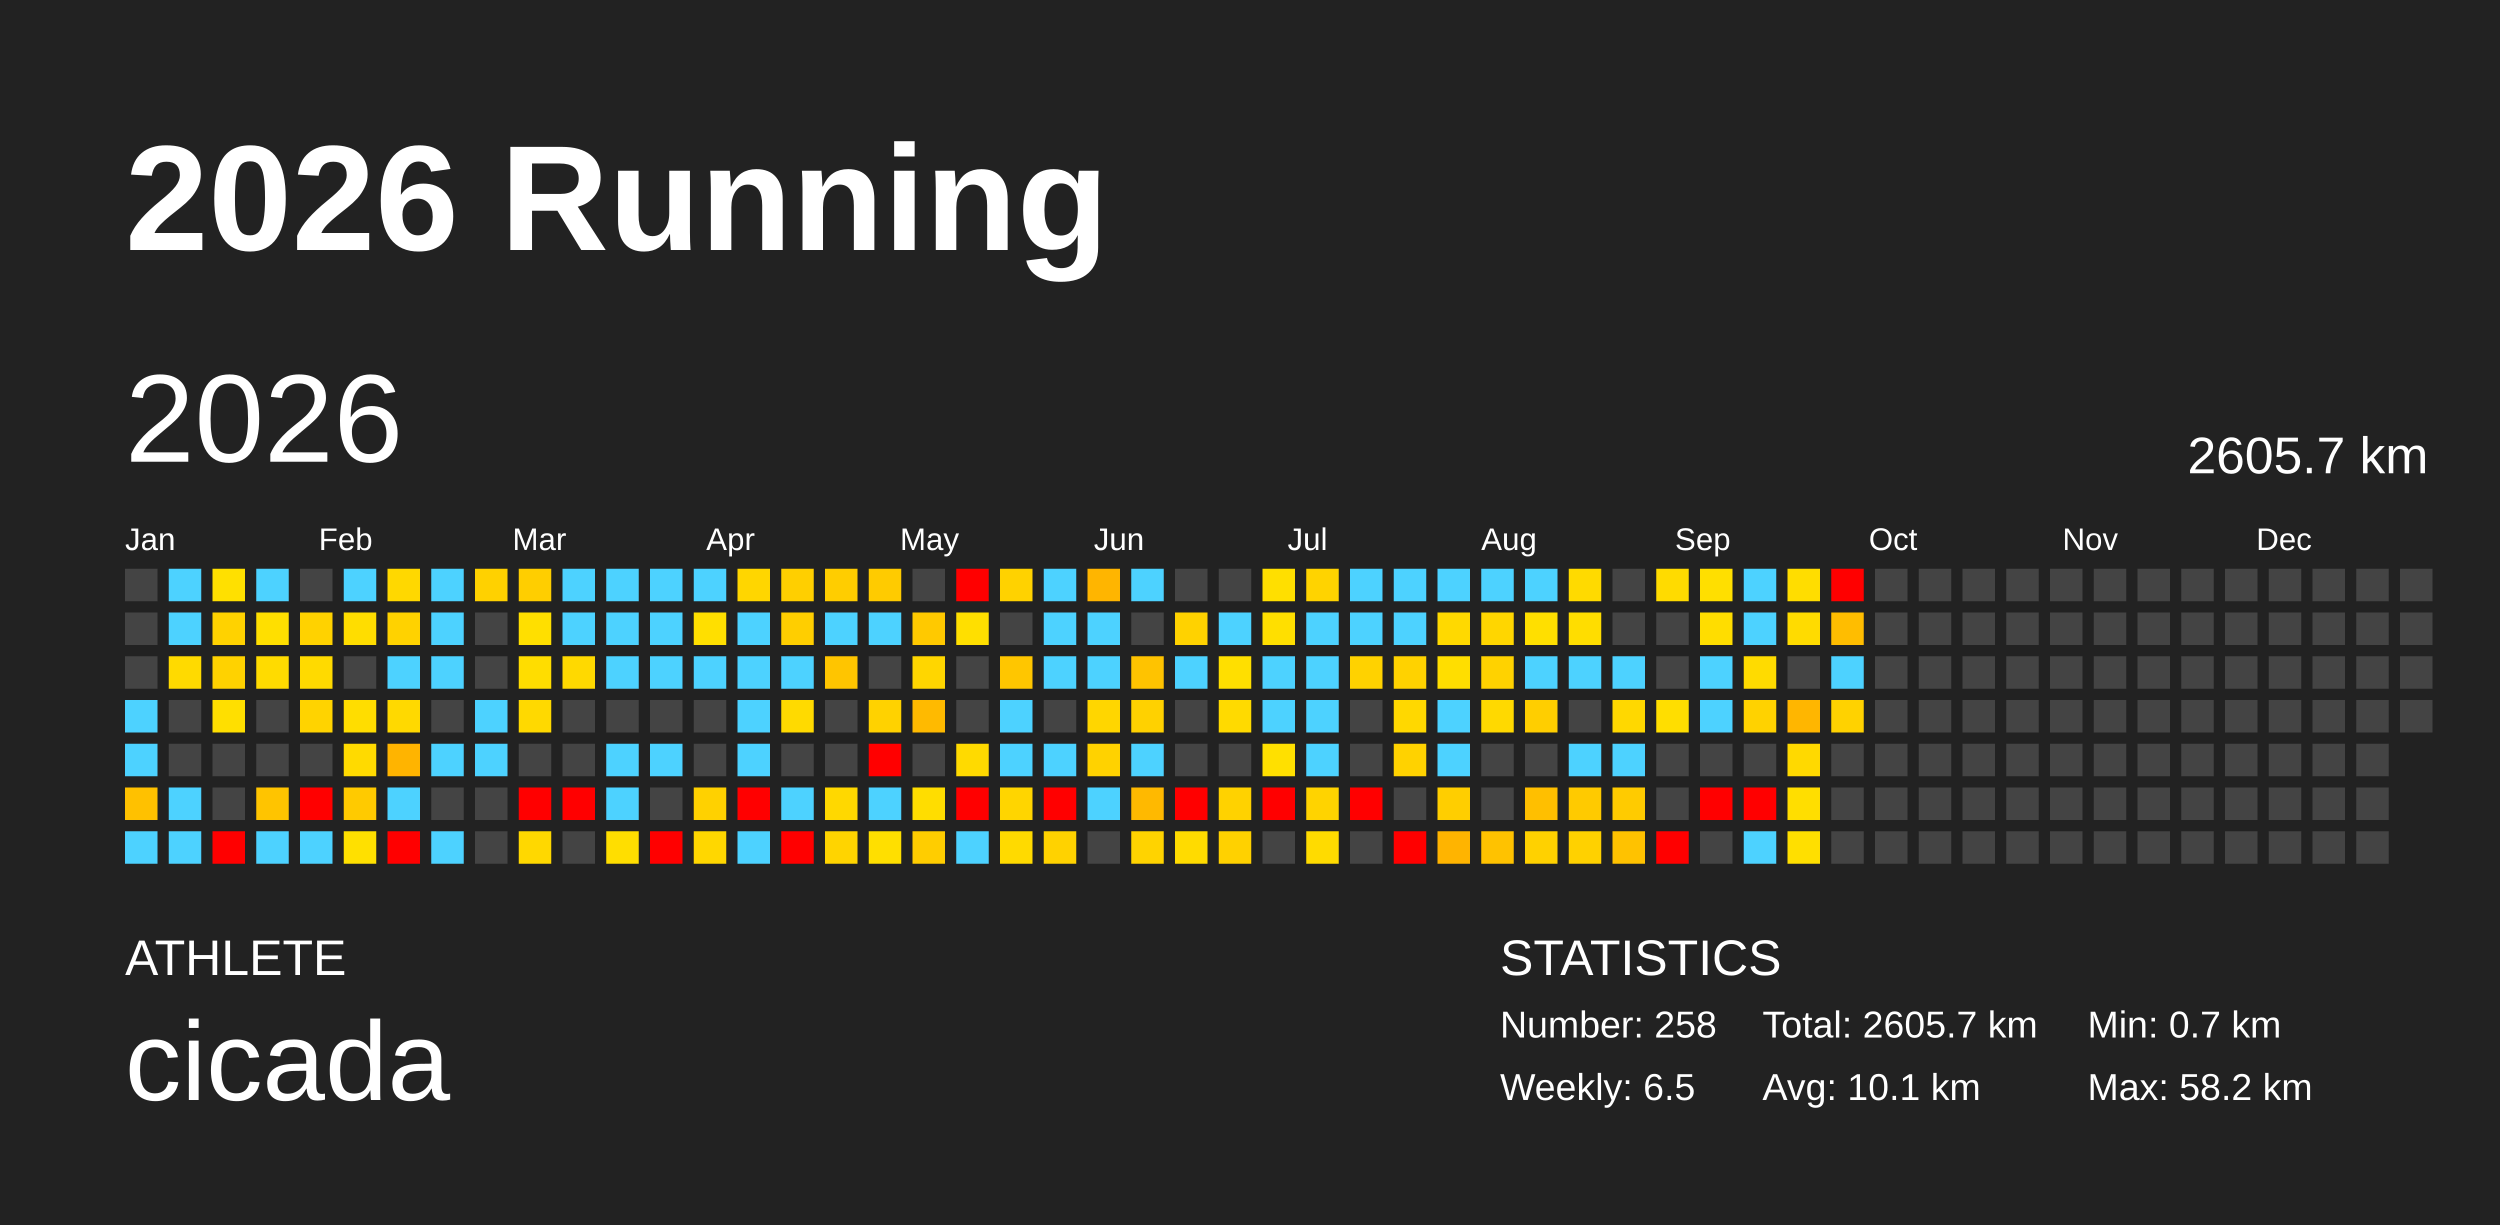
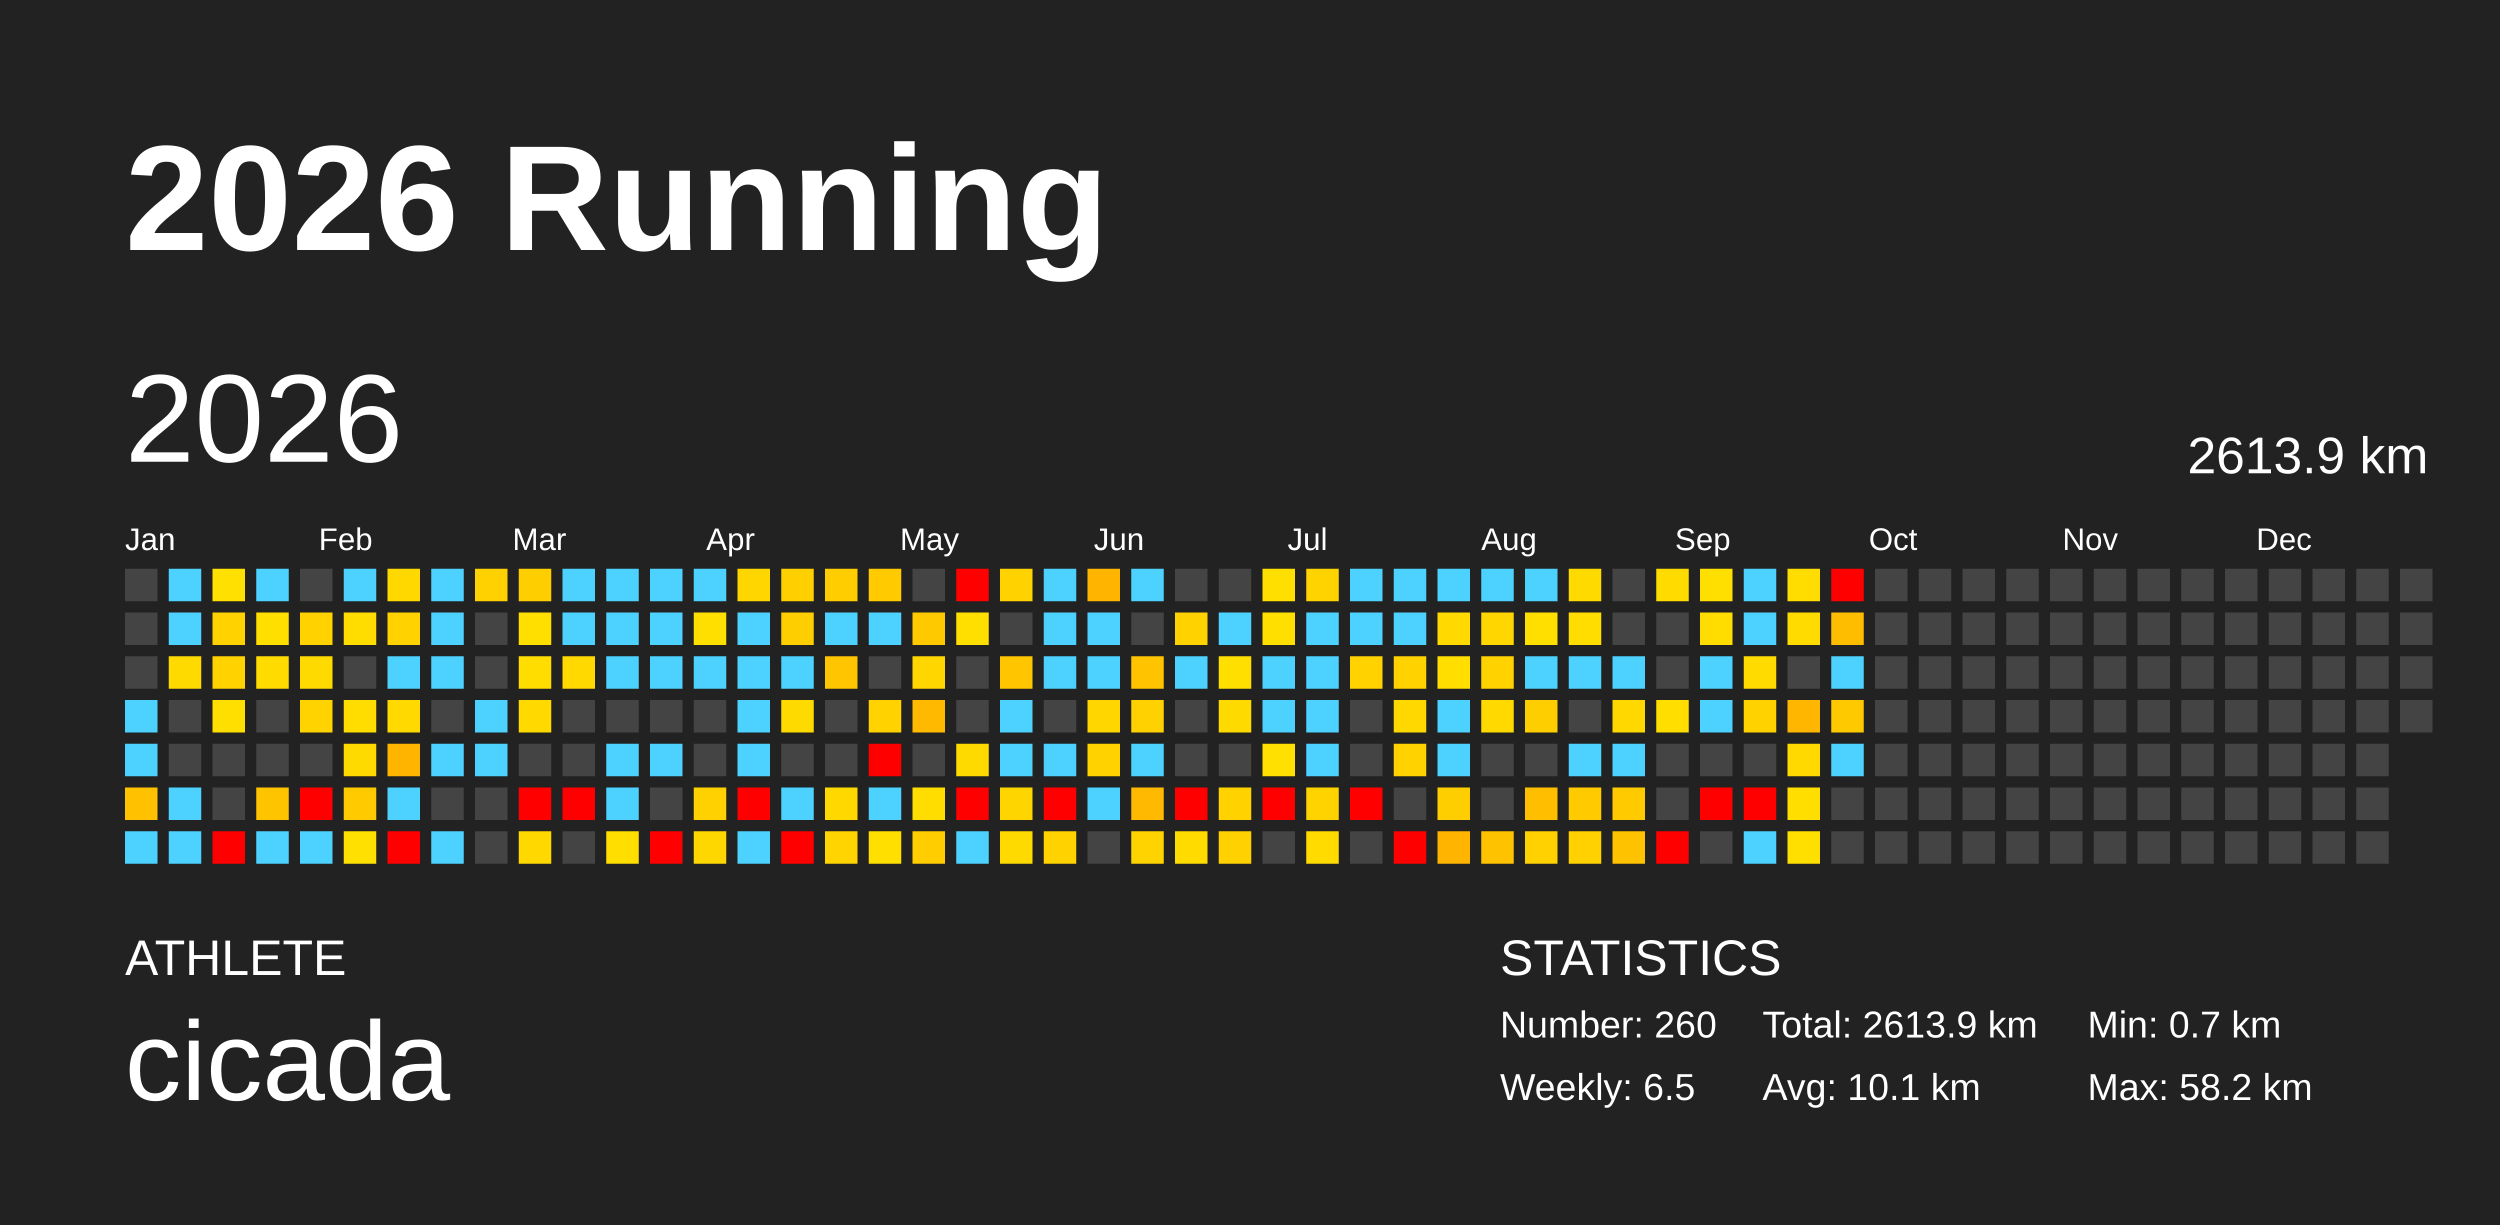
<svg xmlns="http://www.w3.org/2000/svg" baseProfile="full" height="98mm" version="1.1" viewBox="0,0,200,98" width="200mm">
  <defs />
  <rect fill="#222222" height="98" width="200" x="0" y="0" />
  <text fill="#FFFFFF" style="font-size:12px; font-family:Arial; font-weight:bold;" x="10" y="20">2026 Running</text>
  <text fill="#FFFFFF" style="font-size:4px; font-family:Arial" x="10" y="78">ATHLETE</text>
  <text fill="#FFFFFF" style="font-size:9px; font-family:Arial" x="10" y="88">cicada</text>
  <text fill="#FFFFFF" style="font-size:4px; font-family:Arial" x="120" y="78">STATISTICS</text>
-   <text fill="#FFFFFF" style="font-size:3px; font-family:Arial" x="120" y="83">Number: 258</text>
+   <text fill="#FFFFFF" style="font-size:3px; font-family:Arial" x="120" y="83">Number: 260</text>
  <text fill="#FFFFFF" style="font-size:3px; font-family:Arial" x="120" y="88">Weekly: 6.5</text>
-   <text fill="#FFFFFF" style="font-size:3px; font-family:Arial" x="141" y="83">Total: 2605.7 km</text>
+   <text fill="#FFFFFF" style="font-size:3px; font-family:Arial" x="141" y="83">Total: 2613.9 km</text>
  <text fill="#FFFFFF" style="font-size:3px; font-family:Arial" x="141" y="88">Avg: 10.1 km</text>
  <text fill="#FFFFFF" style="font-size:3px; font-family:Arial" x="167" y="83">Min: 0.7 km</text>
  <text fill="#FFFFFF" style="font-size:3px; font-family:Arial" x="167" y="88">Max: 58.2 km</text>
  <text dominant-baseline="hanging" fill="#FFFFFF" style="font-size:10.0px; font-family:Arial;" x="10" y="30">2026</text>
-   <text dominant-baseline="hanging" fill="#FFFFFF" style="font-size:4.125px; font-family:Arial;" x="175" y="35">2605.7 km</text>
+   <text dominant-baseline="hanging" fill="#FFFFFF" style="font-size:4.125px; font-family:Arial;" x="175" y="35">2613.9 km</text>
  <text fill="#FFFFFF" style="font-size:2.5px; font-family:Arial" x="10.0" y="44">Jan</text>
  <text fill="#FFFFFF" style="font-size:2.5px; font-family:Arial" x="25.5" y="44">Feb</text>
  <text fill="#FFFFFF" style="font-size:2.5px; font-family:Arial" x="41.0" y="44">Mar</text>
  <text fill="#FFFFFF" style="font-size:2.5px; font-family:Arial" x="56.5" y="44">Apr</text>
  <text fill="#FFFFFF" style="font-size:2.5px; font-family:Arial" x="72.0" y="44">May</text>
  <text fill="#FFFFFF" style="font-size:2.5px; font-family:Arial" x="87.5" y="44">Jun</text>
  <text fill="#FFFFFF" style="font-size:2.5px; font-family:Arial" x="103.0" y="44">Jul</text>
  <text fill="#FFFFFF" style="font-size:2.5px; font-family:Arial" x="118.5" y="44">Aug</text>
  <text fill="#FFFFFF" style="font-size:2.5px; font-family:Arial" x="134.0" y="44">Sep</text>
  <text fill="#FFFFFF" style="font-size:2.5px; font-family:Arial" x="149.5" y="44">Oct</text>
  <text fill="#FFFFFF" style="font-size:2.5px; font-family:Arial" x="165.0" y="44">Nov</text>
  <text fill="#FFFFFF" style="font-size:2.5px; font-family:Arial" x="180.5" y="44">Dec</text>
  <rect fill="#444444" height="2.6" width="2.6" x="10.0" y="45.5" />
  <rect fill="#444444" height="2.6" width="2.6" x="10.0" y="49.0" />
  <rect fill="#444444" height="2.6" width="2.6" x="10.0" y="52.5" />
  <rect fill="#4dd2ff" height="2.6" width="2.6" x="10.0" y="56.0" />
  <rect fill="#4dd2ff" height="2.6" width="2.6" x="10.0" y="59.5" />
  <rect fill="#ffc100" height="2.6" width="2.6" x="10.0" y="63.0" />
  <rect fill="#4dd2ff" height="2.6" width="2.6" x="10.0" y="66.5" />
  <rect fill="#4dd2ff" height="2.6" width="2.6" x="13.5" y="45.5" />
  <rect fill="#4dd2ff" height="2.6" width="2.6" x="13.5" y="49.0" />
  <rect fill="#ffda00" height="2.6" width="2.6" x="13.5" y="52.5" />
  <rect fill="#444444" height="2.6" width="2.6" x="13.5" y="56.0" />
  <rect fill="#444444" height="2.6" width="2.6" x="13.5" y="59.5" />
  <rect fill="#4dd2ff" height="2.6" width="2.6" x="13.5" y="63.0" />
  <rect fill="#4dd2ff" height="2.6" width="2.6" x="13.5" y="66.5" />
  <rect fill="#ffe000" height="2.6" width="2.6" x="17.0" y="45.5" />
  <rect fill="#ffd200" height="2.6" width="2.6" x="17.0" y="49.0" />
  <rect fill="#ffd200" height="2.6" width="2.6" x="17.0" y="52.5" />
  <rect fill="#ffdf00" height="2.6" width="2.6" x="17.0" y="56.0" />
  <rect fill="#444444" height="2.6" width="2.6" x="17.0" y="59.5" />
  <rect fill="#444444" height="2.6" width="2.6" x="17.0" y="63.0" />
  <rect fill="red" height="2.6" width="2.6" x="17.0" y="66.5" />
  <rect fill="#4dd2ff" height="2.6" width="2.6" x="20.5" y="45.5" />
  <rect fill="#ffdf00" height="2.6" width="2.6" x="20.5" y="49.0" />
  <rect fill="#ffdb00" height="2.6" width="2.6" x="20.5" y="52.5" />
  <rect fill="#444444" height="2.6" width="2.6" x="20.5" y="56.0" />
  <rect fill="#444444" height="2.6" width="2.6" x="20.5" y="59.5" />
  <rect fill="#ffc400" height="2.6" width="2.6" x="20.5" y="63.0" />
  <rect fill="#4dd2ff" height="2.6" width="2.6" x="20.5" y="66.5" />
  <rect fill="#444444" height="2.6" width="2.6" x="24.0" y="45.5" />
  <rect fill="#ffd200" height="2.6" width="2.6" x="24.0" y="49.0" />
  <rect fill="#ffda00" height="2.6" width="2.6" x="24.0" y="52.5" />
  <rect fill="#ffd300" height="2.6" width="2.6" x="24.0" y="56.0" />
  <rect fill="#444444" height="2.6" width="2.6" x="24.0" y="59.5" />
  <rect fill="red" height="2.6" width="2.6" x="24.0" y="63.0" />
  <rect fill="#4dd2ff" height="2.6" width="2.6" x="24.0" y="66.5" />
  <rect fill="#4dd2ff" height="2.6" width="2.6" x="27.5" y="45.5" />
  <rect fill="#ffdd00" height="2.6" width="2.6" x="27.5" y="49.0" />
  <rect fill="#444444" height="2.6" width="2.6" x="27.5" y="52.5" />
  <rect fill="#ffdd00" height="2.6" width="2.6" x="27.5" y="56.0" />
  <rect fill="#ffda00" height="2.6" width="2.6" x="27.5" y="59.5" />
  <rect fill="#ffca00" height="2.6" width="2.6" x="27.5" y="63.0" />
  <rect fill="#ffe000" height="2.6" width="2.6" x="27.5" y="66.5" />
  <rect fill="#ffd800" height="2.6" width="2.6" x="31.0" y="45.5" />
  <rect fill="#ffd200" height="2.6" width="2.6" x="31.0" y="49.0" />
  <rect fill="#4dd2ff" height="2.6" width="2.6" x="31.0" y="52.5" />
  <rect fill="#ffd900" height="2.6" width="2.6" x="31.0" y="56.0" />
  <rect fill="#ffb400" height="2.6" width="2.6" x="31.0" y="59.5" />
  <rect fill="#4dd2ff" height="2.6" width="2.6" x="31.0" y="63.0" />
  <rect fill="red" height="2.6" width="2.6" x="31.0" y="66.5" />
  <rect fill="#4dd2ff" height="2.6" width="2.6" x="34.5" y="45.5" />
  <rect fill="#4dd2ff" height="2.6" width="2.6" x="34.5" y="49.0" />
  <rect fill="#4dd2ff" height="2.6" width="2.6" x="34.5" y="52.5" />
  <rect fill="#444444" height="2.6" width="2.6" x="34.5" y="56.0" />
  <rect fill="#4dd2ff" height="2.6" width="2.6" x="34.5" y="59.5" />
  <rect fill="#444444" height="2.6" width="2.6" x="34.5" y="63.0" />
  <rect fill="#4dd2ff" height="2.6" width="2.6" x="34.5" y="66.5" />
  <rect fill="#ffd100" height="2.6" width="2.6" x="38.0" y="45.5" />
  <rect fill="#444444" height="2.6" width="2.6" x="38.0" y="49.0" />
  <rect fill="#444444" height="2.6" width="2.6" x="38.0" y="52.5" />
  <rect fill="#4dd2ff" height="2.6" width="2.6" x="38.0" y="56.0" />
  <rect fill="#4dd2ff" height="2.6" width="2.6" x="38.0" y="59.5" />
  <rect fill="#444444" height="2.6" width="2.6" x="38.0" y="63.0" />
  <rect fill="#444444" height="2.6" width="2.6" x="38.0" y="66.5" />
  <rect fill="#ffce00" height="2.6" width="2.6" x="41.5" y="45.5" />
  <rect fill="#ffdf00" height="2.6" width="2.6" x="41.5" y="49.0" />
  <rect fill="#ffdd00" height="2.6" width="2.6" x="41.5" y="52.5" />
  <rect fill="#ffd900" height="2.6" width="2.6" x="41.5" y="56.0" />
  <rect fill="#444444" height="2.6" width="2.6" x="41.5" y="59.5" />
  <rect fill="red" height="2.6" width="2.6" x="41.5" y="63.0" />
  <rect fill="#ffd800" height="2.6" width="2.6" x="41.5" y="66.5" />
  <rect fill="#4dd2ff" height="2.6" width="2.6" x="45.0" y="45.5" />
  <rect fill="#4dd2ff" height="2.6" width="2.6" x="45.0" y="49.0" />
  <rect fill="#ffd900" height="2.6" width="2.6" x="45.0" y="52.5" />
  <rect fill="#444444" height="2.6" width="2.6" x="45.0" y="56.0" />
  <rect fill="#444444" height="2.6" width="2.6" x="45.0" y="59.5" />
  <rect fill="red" height="2.6" width="2.6" x="45.0" y="63.0" />
  <rect fill="#444444" height="2.6" width="2.6" x="45.0" y="66.5" />
  <rect fill="#4dd2ff" height="2.6" width="2.6" x="48.5" y="45.5" />
  <rect fill="#4dd2ff" height="2.6" width="2.6" x="48.5" y="49.0" />
  <rect fill="#4dd2ff" height="2.6" width="2.6" x="48.5" y="52.5" />
  <rect fill="#444444" height="2.6" width="2.6" x="48.5" y="56.0" />
  <rect fill="#4dd2ff" height="2.6" width="2.6" x="48.5" y="59.5" />
  <rect fill="#4dd2ff" height="2.6" width="2.6" x="48.5" y="63.0" />
  <rect fill="#ffde00" height="2.6" width="2.6" x="48.5" y="66.5" />
  <rect fill="#4dd2ff" height="2.6" width="2.6" x="52.0" y="45.5" />
  <rect fill="#4dd2ff" height="2.6" width="2.6" x="52.0" y="49.0" />
  <rect fill="#4dd2ff" height="2.6" width="2.6" x="52.0" y="52.5" />
  <rect fill="#444444" height="2.6" width="2.6" x="52.0" y="56.0" />
  <rect fill="#4dd2ff" height="2.6" width="2.6" x="52.0" y="59.5" />
  <rect fill="#444444" height="2.6" width="2.6" x="52.0" y="63.0" />
  <rect fill="red" height="2.6" width="2.6" x="52.0" y="66.5" />
  <rect fill="#4dd2ff" height="2.6" width="2.6" x="55.5" y="45.5" />
  <rect fill="#ffdf00" height="2.6" width="2.6" x="55.5" y="49.0" />
  <rect fill="#4dd2ff" height="2.6" width="2.6" x="55.5" y="52.5" />
  <rect fill="#444444" height="2.6" width="2.6" x="55.5" y="56.0" />
  <rect fill="#444444" height="2.6" width="2.6" x="55.5" y="59.5" />
  <rect fill="#ffd100" height="2.6" width="2.6" x="55.5" y="63.0" />
  <rect fill="#ffd700" height="2.6" width="2.6" x="55.5" y="66.5" />
  <rect fill="#ffd600" height="2.6" width="2.6" x="59.0" y="45.5" />
  <rect fill="#4dd2ff" height="2.6" width="2.6" x="59.0" y="49.0" />
  <rect fill="#4dd2ff" height="2.6" width="2.6" x="59.0" y="52.5" />
  <rect fill="#4dd2ff" height="2.6" width="2.6" x="59.0" y="56.0" />
  <rect fill="#4dd2ff" height="2.6" width="2.6" x="59.0" y="59.5" />
  <rect fill="red" height="2.6" width="2.6" x="59.0" y="63.0" />
  <rect fill="#4dd2ff" height="2.6" width="2.6" x="59.0" y="66.5" />
  <rect fill="#ffcf00" height="2.6" width="2.6" x="62.5" y="45.5" />
  <rect fill="#ffce00" height="2.6" width="2.6" x="62.5" y="49.0" />
  <rect fill="#4dd2ff" height="2.6" width="2.6" x="62.5" y="52.5" />
  <rect fill="#ffda00" height="2.6" width="2.6" x="62.5" y="56.0" />
  <rect fill="#444444" height="2.6" width="2.6" x="62.5" y="59.5" />
  <rect fill="#4dd2ff" height="2.6" width="2.6" x="62.5" y="63.0" />
  <rect fill="red" height="2.6" width="2.6" x="62.5" y="66.5" />
  <rect fill="#ffcd00" height="2.6" width="2.6" x="66.0" y="45.5" />
  <rect fill="#4dd2ff" height="2.6" width="2.6" x="66.0" y="49.0" />
  <rect fill="#ffc500" height="2.6" width="2.6" x="66.0" y="52.5" />
  <rect fill="#444444" height="2.6" width="2.6" x="66.0" y="56.0" />
  <rect fill="#444444" height="2.6" width="2.6" x="66.0" y="59.5" />
  <rect fill="#ffd800" height="2.6" width="2.6" x="66.0" y="63.0" />
  <rect fill="#ffd400" height="2.6" width="2.6" x="66.0" y="66.5" />
  <rect fill="#ffcb00" height="2.6" width="2.6" x="69.5" y="45.5" />
  <rect fill="#4dd2ff" height="2.6" width="2.6" x="69.5" y="49.0" />
  <rect fill="#444444" height="2.6" width="2.6" x="69.5" y="52.5" />
  <rect fill="#ffd200" height="2.6" width="2.6" x="69.5" y="56.0" />
  <rect fill="red" height="2.6" width="2.6" x="69.5" y="59.5" />
  <rect fill="#4dd2ff" height="2.6" width="2.6" x="69.5" y="63.0" />
  <rect fill="#ffdf00" height="2.6" width="2.6" x="69.5" y="66.5" />
  <rect fill="#444444" height="2.6" width="2.6" x="73.0" y="45.5" />
  <rect fill="#ffc900" height="2.6" width="2.6" x="73.0" y="49.0" />
  <rect fill="#ffd600" height="2.6" width="2.6" x="73.0" y="52.5" />
  <rect fill="#ffba00" height="2.6" width="2.6" x="73.0" y="56.0" />
  <rect fill="#444444" height="2.6" width="2.6" x="73.0" y="59.5" />
  <rect fill="#ffdd00" height="2.6" width="2.6" x="73.0" y="63.0" />
  <rect fill="#ffcd00" height="2.6" width="2.6" x="73.0" y="66.5" />
  <rect fill="red" height="2.6" width="2.6" x="76.5" y="45.5" />
  <rect fill="#ffdf00" height="2.6" width="2.6" x="76.5" y="49.0" />
  <rect fill="#444444" height="2.6" width="2.6" x="76.5" y="52.5" />
  <rect fill="#444444" height="2.6" width="2.6" x="76.5" y="56.0" />
  <rect fill="#ffda00" height="2.6" width="2.6" x="76.5" y="59.5" />
  <rect fill="red" height="2.6" width="2.6" x="76.5" y="63.0" />
  <rect fill="#4dd2ff" height="2.6" width="2.6" x="76.5" y="66.5" />
  <rect fill="#ffd200" height="2.6" width="2.6" x="80.0" y="45.5" />
  <rect fill="#444444" height="2.6" width="2.6" x="80.0" y="49.0" />
  <rect fill="#ffc600" height="2.6" width="2.6" x="80.0" y="52.5" />
  <rect fill="#4dd2ff" height="2.6" width="2.6" x="80.0" y="56.0" />
  <rect fill="#4dd2ff" height="2.6" width="2.6" x="80.0" y="59.5" />
  <rect fill="#ffd500" height="2.6" width="2.6" x="80.0" y="63.0" />
  <rect fill="#ffda00" height="2.6" width="2.6" x="80.0" y="66.5" />
  <rect fill="#4dd2ff" height="2.6" width="2.6" x="83.5" y="45.5" />
  <rect fill="#4dd2ff" height="2.6" width="2.6" x="83.5" y="49.0" />
  <rect fill="#4dd2ff" height="2.6" width="2.6" x="83.5" y="52.5" />
  <rect fill="#444444" height="2.6" width="2.6" x="83.5" y="56.0" />
  <rect fill="#4dd2ff" height="2.6" width="2.6" x="83.5" y="59.5" />
  <rect fill="red" height="2.6" width="2.6" x="83.5" y="63.0" />
  <rect fill="#ffd200" height="2.6" width="2.6" x="83.5" y="66.5" />
  <rect fill="#ffb500" height="2.6" width="2.6" x="87.0" y="45.5" />
  <rect fill="#4dd2ff" height="2.6" width="2.6" x="87.0" y="49.0" />
  <rect fill="#4dd2ff" height="2.6" width="2.6" x="87.0" y="52.5" />
  <rect fill="#ffd600" height="2.6" width="2.6" x="87.0" y="56.0" />
  <rect fill="#ffd200" height="2.6" width="2.6" x="87.0" y="59.5" />
  <rect fill="#4dd2ff" height="2.6" width="2.6" x="87.0" y="63.0" />
  <rect fill="#444444" height="2.6" width="2.6" x="87.0" y="66.5" />
  <rect fill="#4dd2ff" height="2.6" width="2.6" x="90.5" y="45.5" />
  <rect fill="#444444" height="2.6" width="2.6" x="90.5" y="49.0" />
  <rect fill="#ffc300" height="2.6" width="2.6" x="90.5" y="52.5" />
  <rect fill="#ffd100" height="2.6" width="2.6" x="90.5" y="56.0" />
  <rect fill="#4dd2ff" height="2.6" width="2.6" x="90.5" y="59.5" />
  <rect fill="#ffb900" height="2.6" width="2.6" x="90.5" y="63.0" />
  <rect fill="#ffd300" height="2.6" width="2.6" x="90.5" y="66.5" />
  <rect fill="#444444" height="2.6" width="2.6" x="94.0" y="45.5" />
  <rect fill="#ffd200" height="2.6" width="2.6" x="94.0" y="49.0" />
  <rect fill="#4dd2ff" height="2.6" width="2.6" x="94.0" y="52.5" />
  <rect fill="#444444" height="2.6" width="2.6" x="94.0" y="56.0" />
  <rect fill="#444444" height="2.6" width="2.6" x="94.0" y="59.5" />
  <rect fill="red" height="2.6" width="2.6" x="94.0" y="63.0" />
  <rect fill="#ffdb00" height="2.6" width="2.6" x="94.0" y="66.5" />
  <rect fill="#444444" height="2.6" width="2.6" x="97.5" y="45.5" />
  <rect fill="#4dd2ff" height="2.6" width="2.6" x="97.5" y="49.0" />
  <rect fill="#ffdf00" height="2.6" width="2.6" x="97.5" y="52.5" />
  <rect fill="#ffda00" height="2.6" width="2.6" x="97.5" y="56.0" />
  <rect fill="#444444" height="2.6" width="2.6" x="97.5" y="59.5" />
  <rect fill="#ffd200" height="2.6" width="2.6" x="97.5" y="63.0" />
  <rect fill="#ffd100" height="2.6" width="2.6" x="97.5" y="66.5" />
  <rect fill="#ffdf00" height="2.6" width="2.6" x="101.0" y="45.5" />
  <rect fill="#ffdf00" height="2.6" width="2.6" x="101.0" y="49.0" />
  <rect fill="#4dd2ff" height="2.6" width="2.6" x="101.0" y="52.5" />
  <rect fill="#4dd2ff" height="2.6" width="2.6" x="101.0" y="56.0" />
  <rect fill="#ffe000" height="2.6" width="2.6" x="101.0" y="59.5" />
  <rect fill="red" height="2.6" width="2.6" x="101.0" y="63.0" />
  <rect fill="#444444" height="2.6" width="2.6" x="101.0" y="66.5" />
  <rect fill="#ffd300" height="2.6" width="2.6" x="104.5" y="45.5" />
  <rect fill="#4dd2ff" height="2.6" width="2.6" x="104.5" y="49.0" />
  <rect fill="#4dd2ff" height="2.6" width="2.6" x="104.5" y="52.5" />
  <rect fill="#4dd2ff" height="2.6" width="2.6" x="104.5" y="56.0" />
  <rect fill="#4dd2ff" height="2.6" width="2.6" x="104.5" y="59.5" />
  <rect fill="#ffd300" height="2.6" width="2.6" x="104.5" y="63.0" />
  <rect fill="#ffdb00" height="2.6" width="2.6" x="104.5" y="66.5" />
  <rect fill="#4dd2ff" height="2.6" width="2.6" x="108.0" y="45.5" />
  <rect fill="#4dd2ff" height="2.6" width="2.6" x="108.0" y="49.0" />
  <rect fill="#ffd200" height="2.6" width="2.6" x="108.0" y="52.5" />
  <rect fill="#444444" height="2.6" width="2.6" x="108.0" y="56.0" />
  <rect fill="#444444" height="2.6" width="2.6" x="108.0" y="59.5" />
  <rect fill="red" height="2.6" width="2.6" x="108.0" y="63.0" />
  <rect fill="#444444" height="2.6" width="2.6" x="108.0" y="66.5" />
  <rect fill="#4dd2ff" height="2.6" width="2.6" x="111.5" y="45.5" />
  <rect fill="#4dd2ff" height="2.6" width="2.6" x="111.5" y="49.0" />
  <rect fill="#ffd200" height="2.6" width="2.6" x="111.5" y="52.5" />
  <rect fill="#ffd800" height="2.6" width="2.6" x="111.5" y="56.0" />
  <rect fill="#ffd200" height="2.6" width="2.6" x="111.5" y="59.5" />
  <rect fill="#444444" height="2.6" width="2.6" x="111.5" y="63.0" />
  <rect fill="red" height="2.6" width="2.6" x="111.5" y="66.5" />
  <rect fill="#4dd2ff" height="2.6" width="2.6" x="115.0" y="45.5" />
  <rect fill="#ffd900" height="2.6" width="2.6" x="115.0" y="49.0" />
  <rect fill="#ffde00" height="2.6" width="2.6" x="115.0" y="52.5" />
  <rect fill="#4dd2ff" height="2.6" width="2.6" x="115.0" y="56.0" />
  <rect fill="#4dd2ff" height="2.6" width="2.6" x="115.0" y="59.5" />
  <rect fill="#ffce00" height="2.6" width="2.6" x="115.0" y="63.0" />
  <rect fill="#ffb400" height="2.6" width="2.6" x="115.0" y="66.5" />
  <rect fill="#4dd2ff" height="2.6" width="2.6" x="118.5" y="45.5" />
  <rect fill="#ffd600" height="2.6" width="2.6" x="118.5" y="49.0" />
  <rect fill="#ffd200" height="2.6" width="2.6" x="118.5" y="52.5" />
  <rect fill="#ffd900" height="2.6" width="2.6" x="118.5" y="56.0" />
  <rect fill="#444444" height="2.6" width="2.6" x="118.5" y="59.5" />
  <rect fill="#444444" height="2.6" width="2.6" x="118.5" y="63.0" />
  <rect fill="#ffc200" height="2.6" width="2.6" x="118.5" y="66.5" />
  <rect fill="#4dd2ff" height="2.6" width="2.6" x="122.0" y="45.5" />
  <rect fill="#ffdf00" height="2.6" width="2.6" x="122.0" y="49.0" />
  <rect fill="#4dd2ff" height="2.6" width="2.6" x="122.0" y="52.5" />
  <rect fill="#ffce00" height="2.6" width="2.6" x="122.0" y="56.0" />
  <rect fill="#444444" height="2.6" width="2.6" x="122.0" y="59.5" />
  <rect fill="#ffbf00" height="2.6" width="2.6" x="122.0" y="63.0" />
  <rect fill="#ffd100" height="2.6" width="2.6" x="122.0" y="66.5" />
  <rect fill="#ffda00" height="2.6" width="2.6" x="125.5" y="45.5" />
  <rect fill="#ffdd00" height="2.6" width="2.6" x="125.5" y="49.0" />
  <rect fill="#4dd2ff" height="2.6" width="2.6" x="125.5" y="52.5" />
  <rect fill="#444444" height="2.6" width="2.6" x="125.5" y="56.0" />
  <rect fill="#4dd2ff" height="2.6" width="2.6" x="125.5" y="59.5" />
  <rect fill="#ffca00" height="2.6" width="2.6" x="125.5" y="63.0" />
  <rect fill="#ffd100" height="2.6" width="2.6" x="125.5" y="66.5" />
  <rect fill="#444444" height="2.6" width="2.6" x="129.0" y="45.5" />
  <rect fill="#444444" height="2.6" width="2.6" x="129.0" y="49.0" />
  <rect fill="#4dd2ff" height="2.6" width="2.6" x="129.0" y="52.5" />
  <rect fill="#ffd800" height="2.6" width="2.6" x="129.0" y="56.0" />
  <rect fill="#4dd2ff" height="2.6" width="2.6" x="129.0" y="59.5" />
  <rect fill="#ffcb00" height="2.6" width="2.6" x="129.0" y="63.0" />
  <rect fill="#ffc200" height="2.6" width="2.6" x="129.0" y="66.5" />
  <rect fill="#ffdb00" height="2.6" width="2.6" x="132.5" y="45.5" />
  <rect fill="#444444" height="2.6" width="2.6" x="132.5" y="49.0" />
  <rect fill="#444444" height="2.6" width="2.6" x="132.5" y="52.5" />
  <rect fill="#ffde00" height="2.6" width="2.6" x="132.5" y="56.0" />
  <rect fill="#444444" height="2.6" width="2.6" x="132.5" y="59.5" />
  <rect fill="#444444" height="2.6" width="2.6" x="132.5" y="63.0" />
  <rect fill="red" height="2.6" width="2.6" x="132.5" y="66.5" />
  <rect fill="#ffdf00" height="2.6" width="2.6" x="136.0" y="45.5" />
  <rect fill="#ffdd00" height="2.6" width="2.6" x="136.0" y="49.0" />
  <rect fill="#4dd2ff" height="2.6" width="2.6" x="136.0" y="52.5" />
  <rect fill="#4dd2ff" height="2.6" width="2.6" x="136.0" y="56.0" />
  <rect fill="#444444" height="2.6" width="2.6" x="136.0" y="59.5" />
  <rect fill="red" height="2.6" width="2.6" x="136.0" y="63.0" />
  <rect fill="#444444" height="2.6" width="2.6" x="136.0" y="66.5" />
  <rect fill="#4dd2ff" height="2.6" width="2.6" x="139.5" y="45.5" />
  <rect fill="#4dd2ff" height="2.6" width="2.6" x="139.5" y="49.0" />
  <rect fill="#ffdb00" height="2.6" width="2.6" x="139.5" y="52.5" />
  <rect fill="#ffd200" height="2.6" width="2.6" x="139.5" y="56.0" />
  <rect fill="#444444" height="2.6" width="2.6" x="139.5" y="59.5" />
  <rect fill="red" height="2.6" width="2.6" x="139.5" y="63.0" />
  <rect fill="#4dd2ff" height="2.6" width="2.6" x="139.5" y="66.5" />
  <rect fill="#ffdd00" height="2.6" width="2.6" x="143.0" y="45.5" />
  <rect fill="#ffdb00" height="2.6" width="2.6" x="143.0" y="49.0" />
  <rect fill="#444444" height="2.6" width="2.6" x="143.0" y="52.5" />
  <rect fill="#ffb600" height="2.6" width="2.6" x="143.0" y="56.0" />
  <rect fill="#ffd900" height="2.6" width="2.6" x="143.0" y="59.5" />
  <rect fill="#ffde00" height="2.6" width="2.6" x="143.0" y="63.0" />
  <rect fill="#ffdf00" height="2.6" width="2.6" x="143.0" y="66.5" />
  <rect fill="red" height="2.6" width="2.6" x="146.5" y="45.5" />
  <rect fill="#ffbd00" height="2.6" width="2.6" x="146.5" y="49.0" />
  <rect fill="#4dd2ff" height="2.6" width="2.6" x="146.5" y="52.5" />
-   <rect fill="#ffd200" height="2.6" width="2.6" x="146.5" y="56.0" />
-   <rect fill="#444444" height="2.6" width="2.6" x="146.5" y="59.5" />
+   <rect fill="#ffc900" height="2.6" width="2.6" x="146.5" y="56.0" />
+   <rect fill="#4dd2ff" height="2.6" width="2.6" x="146.5" y="59.5" />
  <rect fill="#444444" height="2.6" width="2.6" x="146.5" y="63.0" />
  <rect fill="#444444" height="2.6" width="2.6" x="146.5" y="66.5" />
  <rect fill="#444444" height="2.6" width="2.6" x="150.0" y="45.5" />
  <rect fill="#444444" height="2.6" width="2.6" x="150.0" y="49.0" />
  <rect fill="#444444" height="2.6" width="2.6" x="150.0" y="52.5" />
  <rect fill="#444444" height="2.6" width="2.6" x="150.0" y="56.0" />
  <rect fill="#444444" height="2.6" width="2.6" x="150.0" y="59.5" />
  <rect fill="#444444" height="2.6" width="2.6" x="150.0" y="63.0" />
  <rect fill="#444444" height="2.6" width="2.6" x="150.0" y="66.5" />
  <rect fill="#444444" height="2.6" width="2.6" x="153.5" y="45.5" />
  <rect fill="#444444" height="2.6" width="2.6" x="153.5" y="49.0" />
  <rect fill="#444444" height="2.6" width="2.6" x="153.5" y="52.5" />
  <rect fill="#444444" height="2.6" width="2.6" x="153.5" y="56.0" />
  <rect fill="#444444" height="2.6" width="2.6" x="153.5" y="59.5" />
  <rect fill="#444444" height="2.6" width="2.6" x="153.5" y="63.0" />
  <rect fill="#444444" height="2.6" width="2.6" x="153.5" y="66.5" />
  <rect fill="#444444" height="2.6" width="2.6" x="157.0" y="45.5" />
  <rect fill="#444444" height="2.6" width="2.6" x="157.0" y="49.0" />
  <rect fill="#444444" height="2.6" width="2.6" x="157.0" y="52.5" />
  <rect fill="#444444" height="2.6" width="2.6" x="157.0" y="56.0" />
  <rect fill="#444444" height="2.6" width="2.6" x="157.0" y="59.5" />
  <rect fill="#444444" height="2.6" width="2.6" x="157.0" y="63.0" />
  <rect fill="#444444" height="2.6" width="2.6" x="157.0" y="66.5" />
  <rect fill="#444444" height="2.6" width="2.6" x="160.5" y="45.5" />
  <rect fill="#444444" height="2.6" width="2.6" x="160.5" y="49.0" />
  <rect fill="#444444" height="2.6" width="2.6" x="160.5" y="52.5" />
  <rect fill="#444444" height="2.6" width="2.6" x="160.5" y="56.0" />
  <rect fill="#444444" height="2.6" width="2.6" x="160.5" y="59.5" />
  <rect fill="#444444" height="2.6" width="2.6" x="160.5" y="63.0" />
  <rect fill="#444444" height="2.6" width="2.6" x="160.5" y="66.5" />
  <rect fill="#444444" height="2.6" width="2.6" x="164.0" y="45.5" />
  <rect fill="#444444" height="2.6" width="2.6" x="164.0" y="49.0" />
  <rect fill="#444444" height="2.6" width="2.6" x="164.0" y="52.5" />
  <rect fill="#444444" height="2.6" width="2.6" x="164.0" y="56.0" />
  <rect fill="#444444" height="2.6" width="2.6" x="164.0" y="59.5" />
  <rect fill="#444444" height="2.6" width="2.6" x="164.0" y="63.0" />
  <rect fill="#444444" height="2.6" width="2.6" x="164.0" y="66.5" />
  <rect fill="#444444" height="2.6" width="2.6" x="167.5" y="45.5" />
  <rect fill="#444444" height="2.6" width="2.6" x="167.5" y="49.0" />
  <rect fill="#444444" height="2.6" width="2.6" x="167.5" y="52.5" />
  <rect fill="#444444" height="2.6" width="2.6" x="167.5" y="56.0" />
  <rect fill="#444444" height="2.6" width="2.6" x="167.5" y="59.5" />
  <rect fill="#444444" height="2.6" width="2.6" x="167.5" y="63.0" />
  <rect fill="#444444" height="2.6" width="2.6" x="167.5" y="66.5" />
  <rect fill="#444444" height="2.6" width="2.6" x="171.0" y="45.5" />
  <rect fill="#444444" height="2.6" width="2.6" x="171.0" y="49.0" />
  <rect fill="#444444" height="2.6" width="2.6" x="171.0" y="52.5" />
  <rect fill="#444444" height="2.6" width="2.6" x="171.0" y="56.0" />
  <rect fill="#444444" height="2.6" width="2.6" x="171.0" y="59.5" />
  <rect fill="#444444" height="2.6" width="2.6" x="171.0" y="63.0" />
  <rect fill="#444444" height="2.6" width="2.6" x="171.0" y="66.5" />
  <rect fill="#444444" height="2.6" width="2.6" x="174.5" y="45.5" />
  <rect fill="#444444" height="2.6" width="2.6" x="174.5" y="49.0" />
  <rect fill="#444444" height="2.6" width="2.6" x="174.5" y="52.5" />
  <rect fill="#444444" height="2.6" width="2.6" x="174.5" y="56.0" />
  <rect fill="#444444" height="2.6" width="2.6" x="174.5" y="59.5" />
  <rect fill="#444444" height="2.6" width="2.6" x="174.5" y="63.0" />
  <rect fill="#444444" height="2.6" width="2.6" x="174.5" y="66.5" />
  <rect fill="#444444" height="2.6" width="2.6" x="178.0" y="45.5" />
  <rect fill="#444444" height="2.6" width="2.6" x="178.0" y="49.0" />
  <rect fill="#444444" height="2.6" width="2.6" x="178.0" y="52.5" />
  <rect fill="#444444" height="2.6" width="2.6" x="178.0" y="56.0" />
  <rect fill="#444444" height="2.6" width="2.6" x="178.0" y="59.5" />
  <rect fill="#444444" height="2.6" width="2.6" x="178.0" y="63.0" />
  <rect fill="#444444" height="2.6" width="2.6" x="178.0" y="66.5" />
  <rect fill="#444444" height="2.6" width="2.6" x="181.5" y="45.5" />
  <rect fill="#444444" height="2.6" width="2.6" x="181.5" y="49.0" />
  <rect fill="#444444" height="2.6" width="2.6" x="181.5" y="52.5" />
  <rect fill="#444444" height="2.6" width="2.6" x="181.5" y="56.0" />
  <rect fill="#444444" height="2.6" width="2.6" x="181.5" y="59.5" />
  <rect fill="#444444" height="2.6" width="2.6" x="181.5" y="63.0" />
  <rect fill="#444444" height="2.6" width="2.6" x="181.5" y="66.5" />
  <rect fill="#444444" height="2.6" width="2.6" x="185.0" y="45.5" />
  <rect fill="#444444" height="2.6" width="2.6" x="185.0" y="49.0" />
  <rect fill="#444444" height="2.6" width="2.6" x="185.0" y="52.5" />
  <rect fill="#444444" height="2.6" width="2.6" x="185.0" y="56.0" />
  <rect fill="#444444" height="2.6" width="2.6" x="185.0" y="59.5" />
  <rect fill="#444444" height="2.6" width="2.6" x="185.0" y="63.0" />
  <rect fill="#444444" height="2.6" width="2.6" x="185.0" y="66.5" />
  <rect fill="#444444" height="2.6" width="2.6" x="188.5" y="45.5" />
  <rect fill="#444444" height="2.6" width="2.6" x="188.5" y="49.0" />
  <rect fill="#444444" height="2.6" width="2.6" x="188.5" y="52.5" />
  <rect fill="#444444" height="2.6" width="2.6" x="188.5" y="56.0" />
  <rect fill="#444444" height="2.6" width="2.6" x="188.5" y="59.5" />
  <rect fill="#444444" height="2.6" width="2.6" x="188.5" y="63.0" />
  <rect fill="#444444" height="2.6" width="2.6" x="188.5" y="66.5" />
  <rect fill="#444444" height="2.6" width="2.6" x="192.0" y="45.5" />
  <rect fill="#444444" height="2.6" width="2.6" x="192.0" y="49.0" />
  <rect fill="#444444" height="2.6" width="2.6" x="192.0" y="52.5" />
  <rect fill="#444444" height="2.6" width="2.6" x="192.0" y="56.0" />
</svg>
